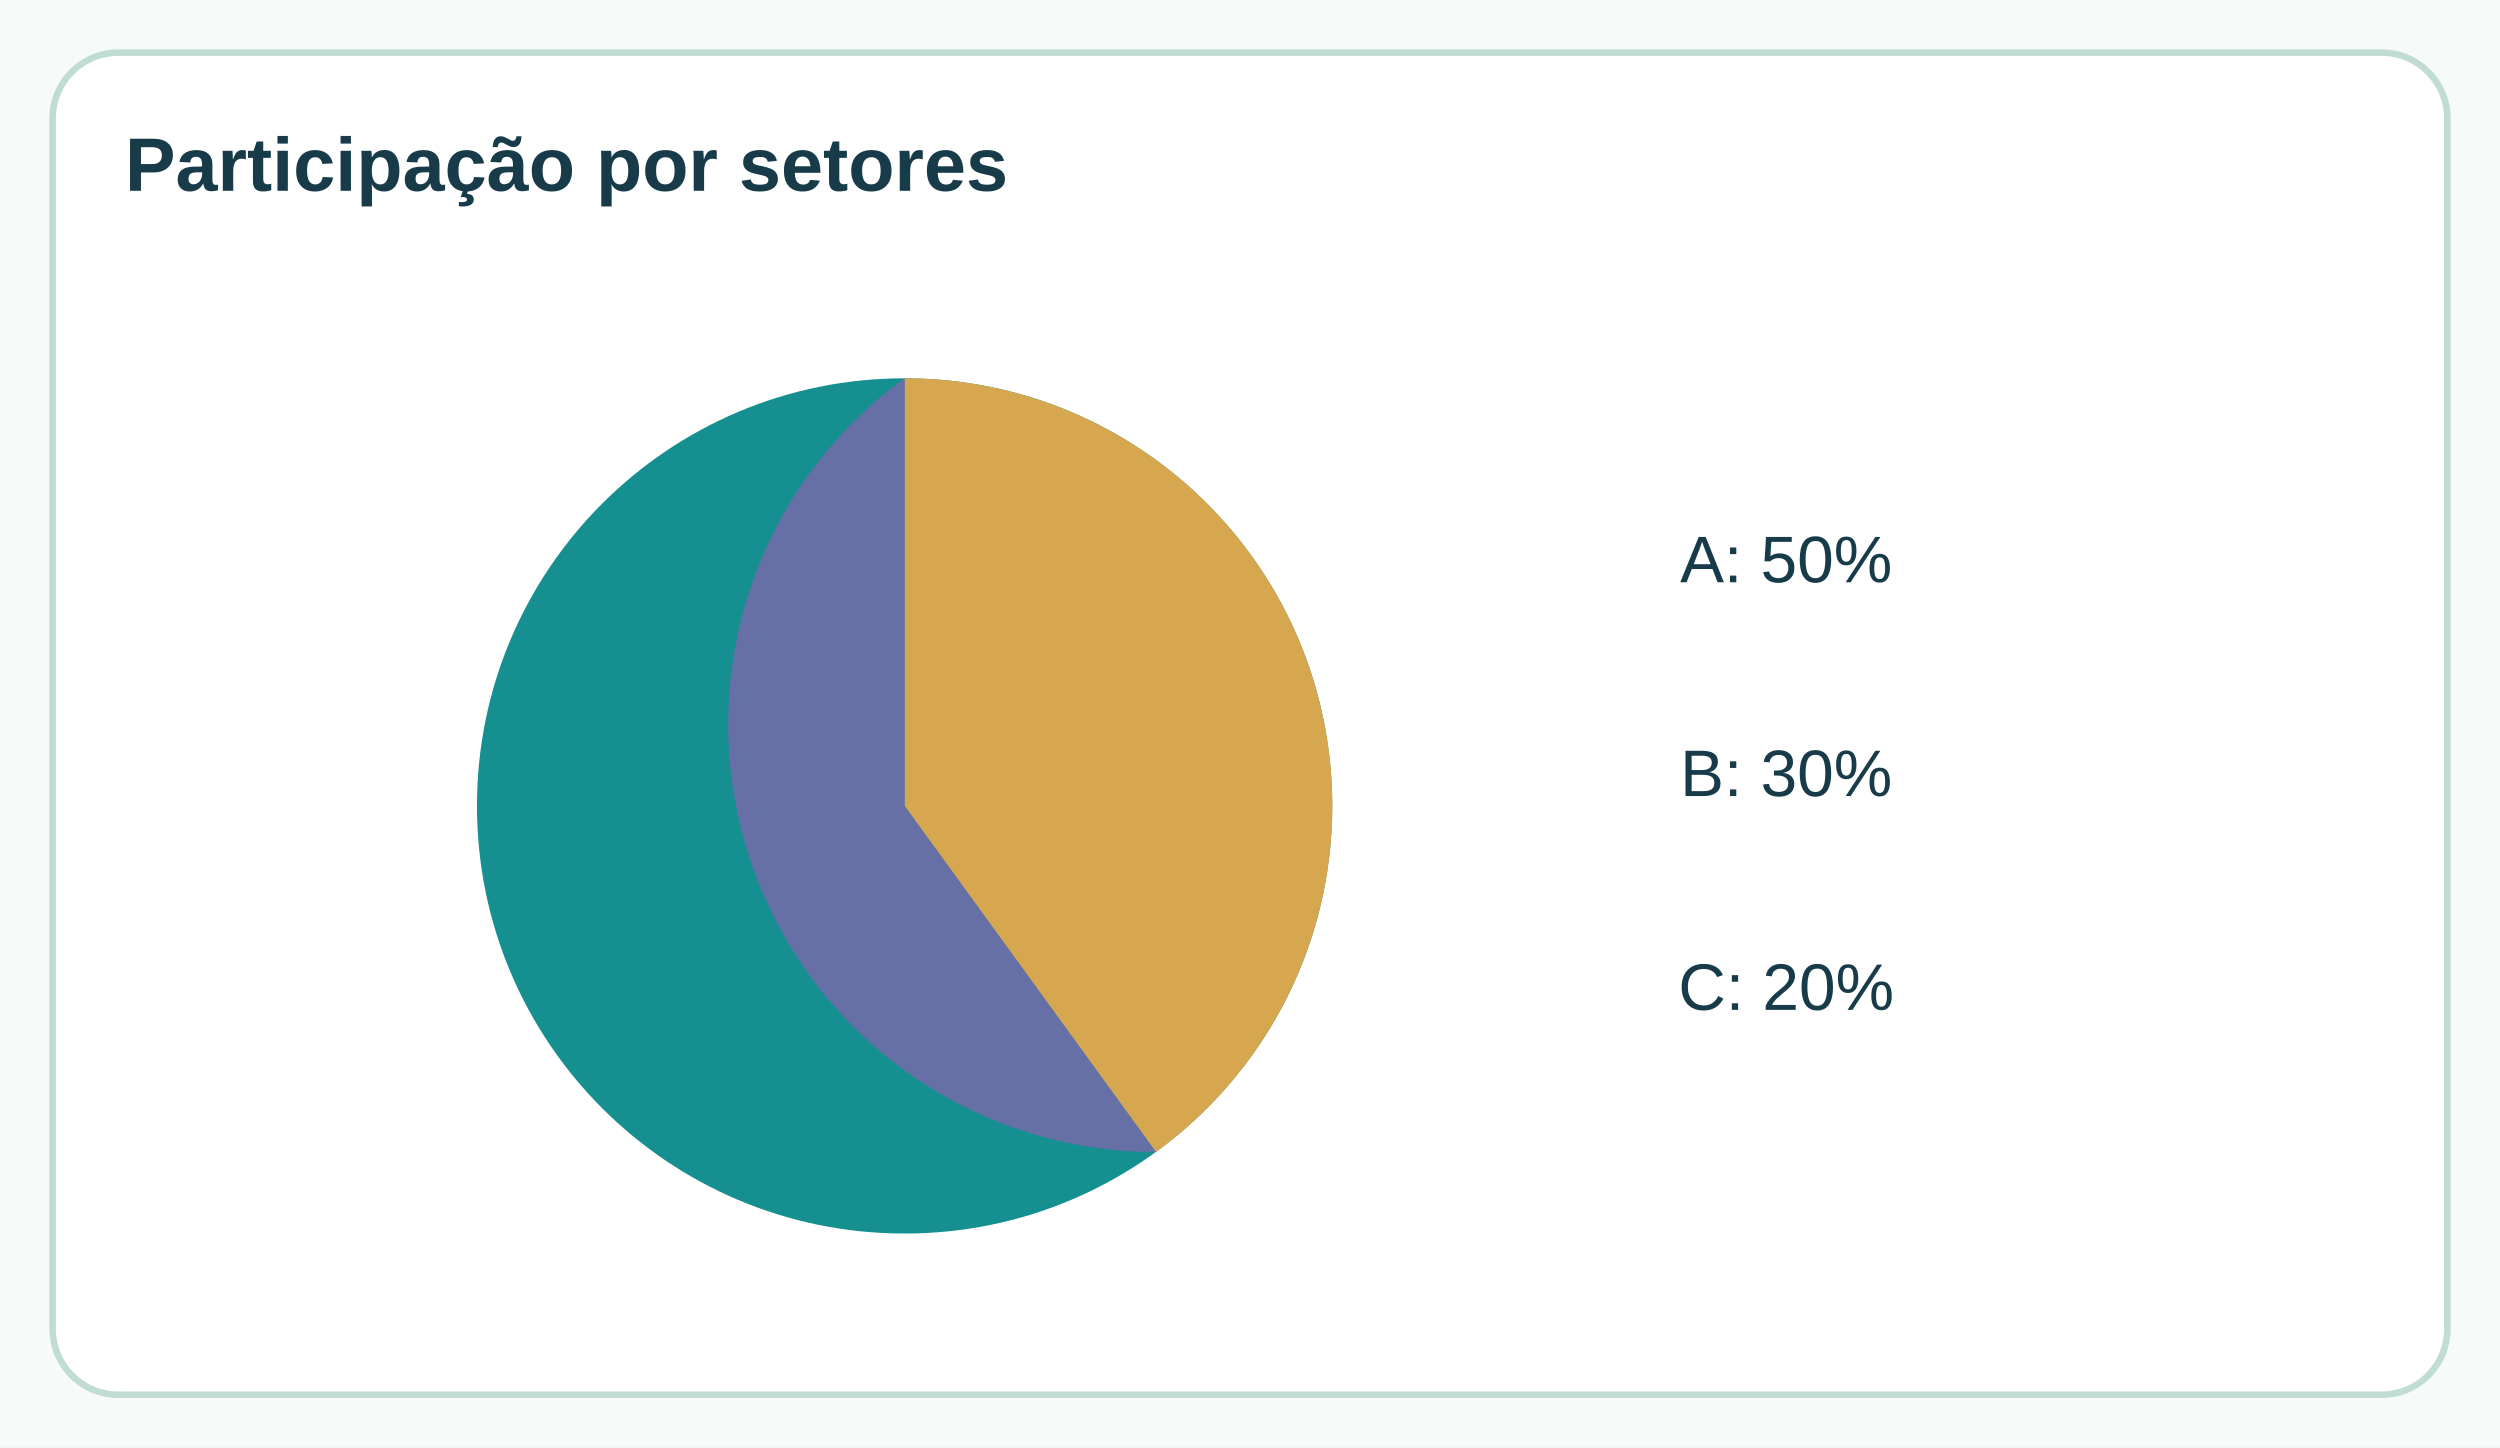
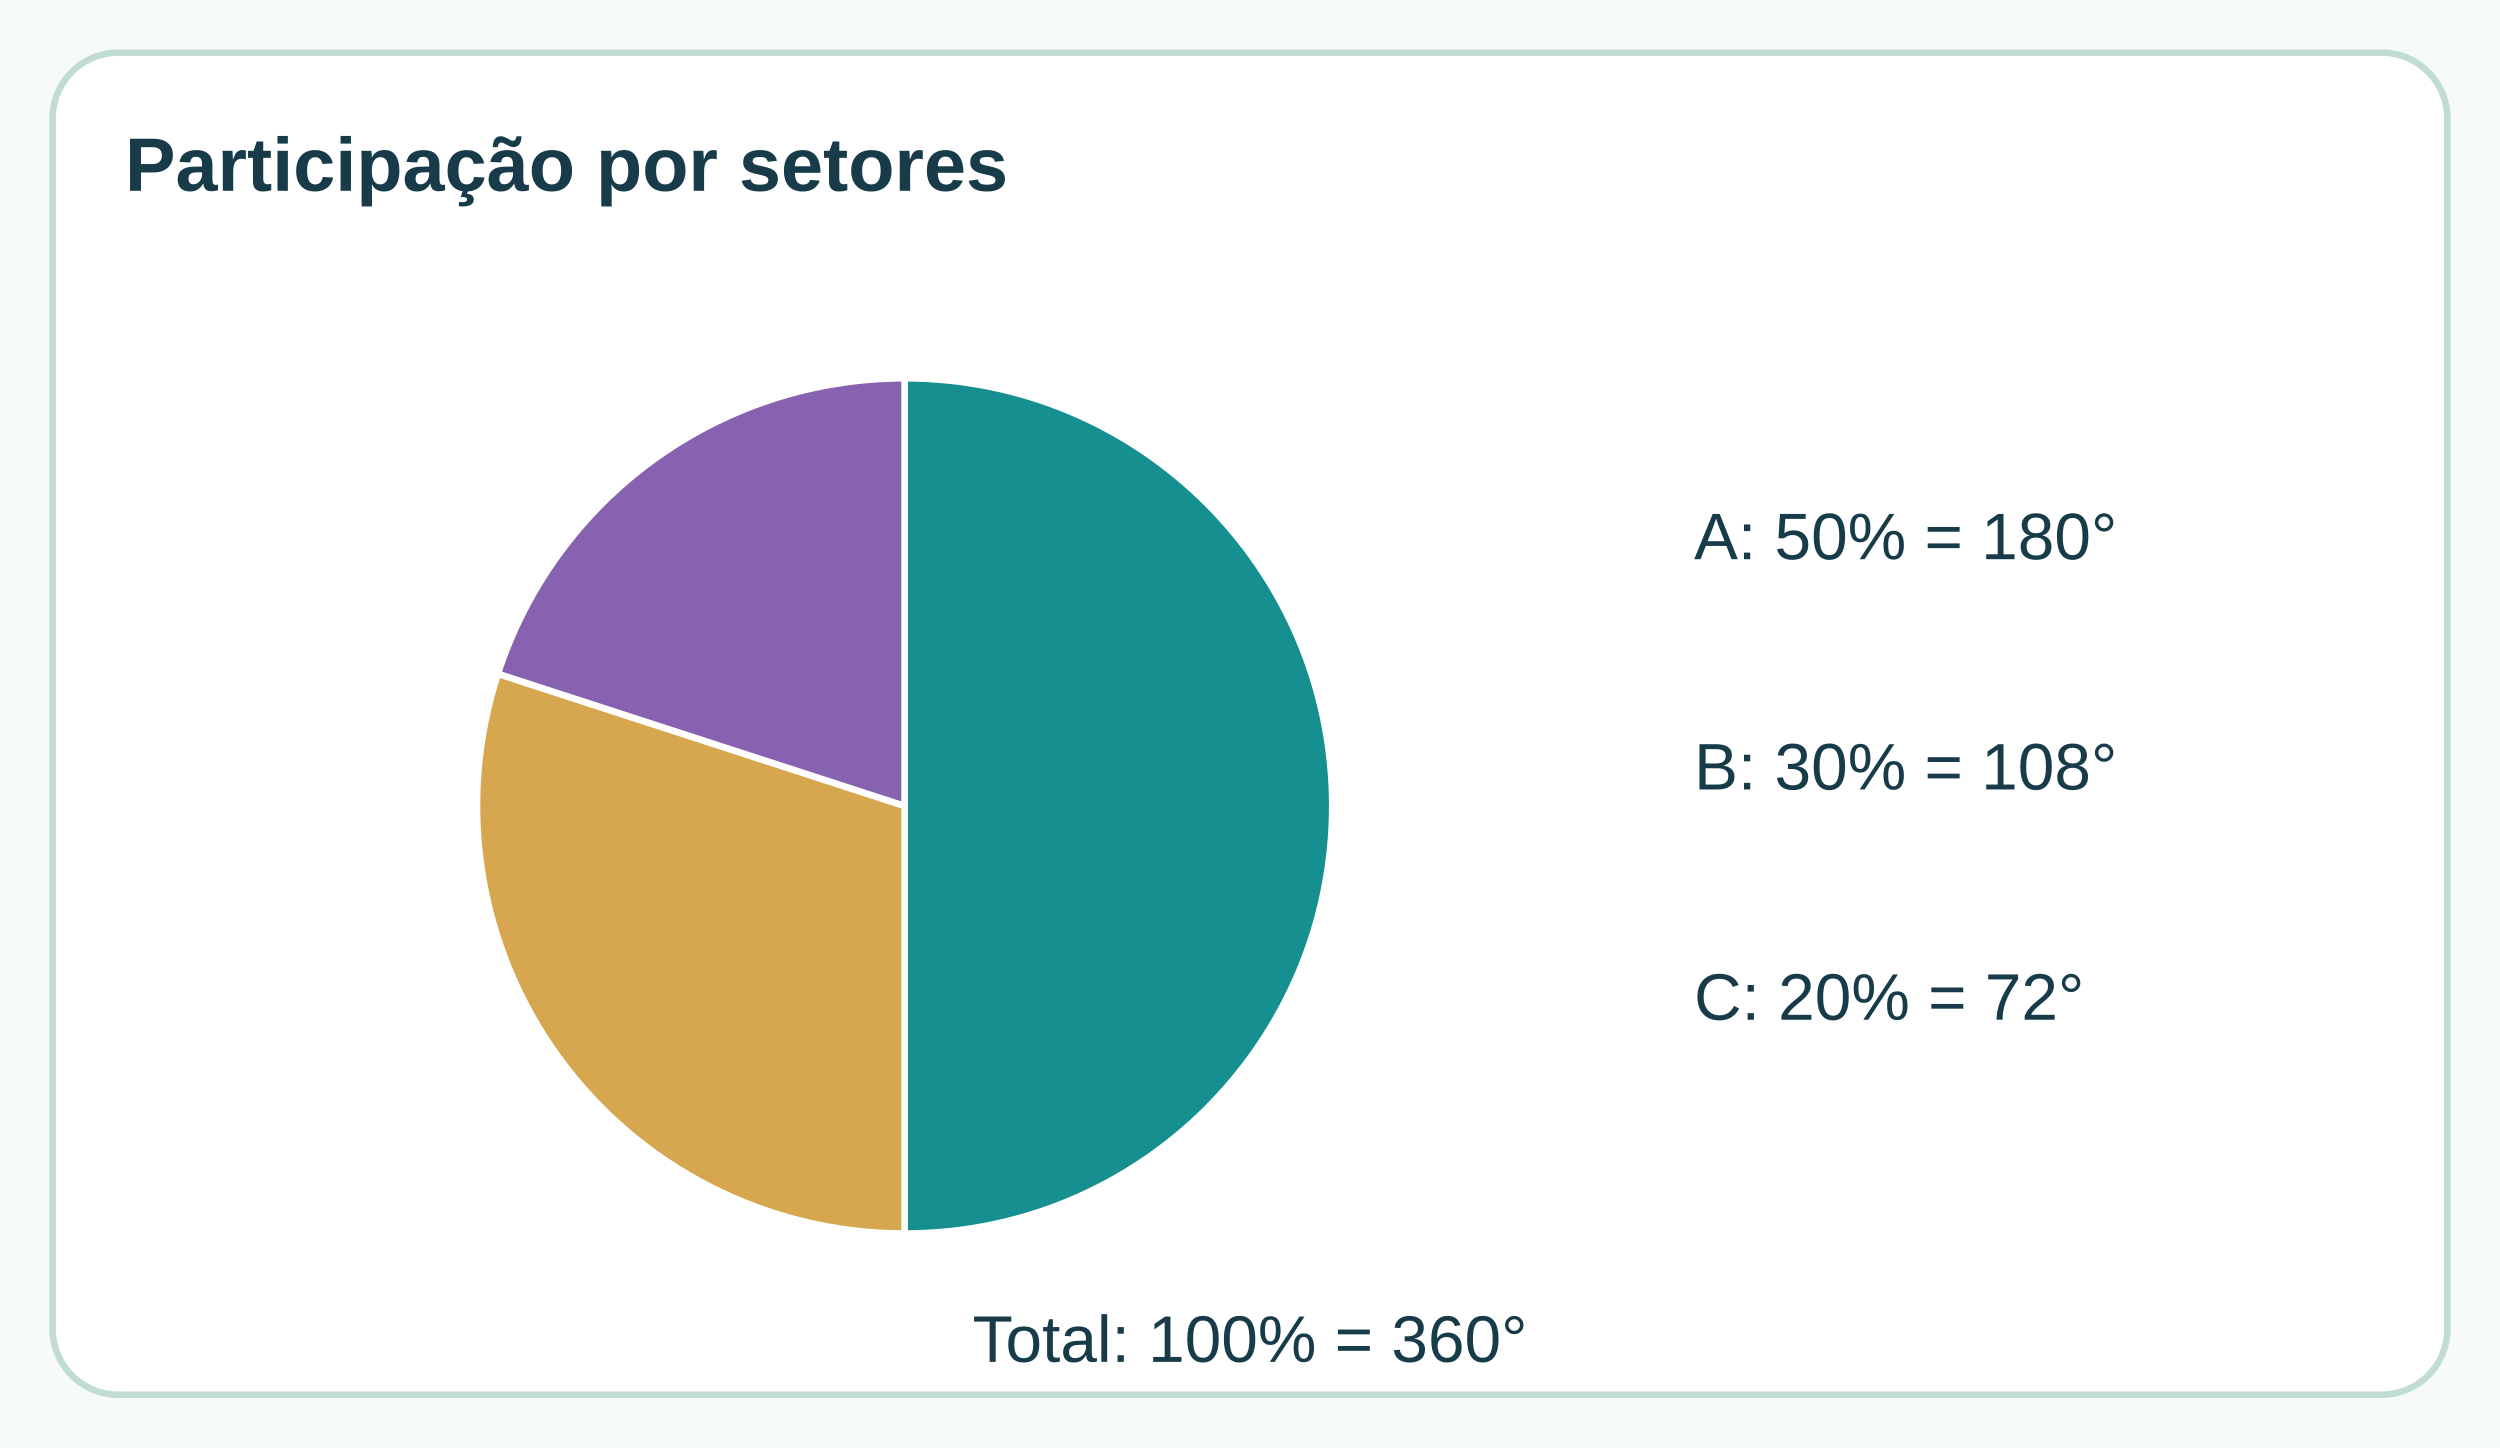
<svg xmlns="http://www.w3.org/2000/svg" width="760" height="440" viewBox="0 0 760 440" role="img">
  <rect width="760" height="440" fill="#f6fbf9" />
  <rect x="16" y="16" width="728" height="408" rx="20" fill="white" stroke="#c1dcd3" stroke-width="2" />
  <text x="38" y="58" font-family="Arial,sans-serif" font-size="23" font-weight="bold" fill="#183b49">Participação por setores</text>
+   <path d="M275 245 L275.00 115.00 A130 130 0 0 1 275.00 375.00 Z" fill="#168f91" stroke="white" stroke-width="2" />
+   <path d="M275 245 L275.00 375.00 A130 130 0 0 1 151.36 204.83 Z" fill="#d7a74f" stroke="white" stroke-width="2" />
+   <path d="M275 245 L151.36 204.83 A130 130 0 0 1 275.00 115.00 Z" fill="#8762b0" stroke="white" stroke-width="2" />
  <g font-family="Arial,sans-serif" font-size="20" fill="#183b49">
-     <circle cx="275" cy="245" r="130" fill="#168f91" />
-     <path d="M275 245 L275 115 A130 130 0 0 1 351.4 350.2 Z" fill="#d7a74f" />
-     <path d="M275 245 L351.4 350.2 A130 130 0 0 1 275 115 Z" fill="#8762b0" opacity=".72" />
-     <text x="543" y="177" text-anchor="middle">A: 50%</text>
-     <text x="543" y="242" text-anchor="middle">B: 30%</text>
-     <text x="543" y="307" text-anchor="middle">C: 20%</text>
+     <text x="515" y="170">A: 50% = 180°</text>
+     <text x="515" y="240">B: 30% = 108°</text>
+     <text x="515" y="310">C: 20% = 72°</text>
+     <text x="380" y="414" text-anchor="middle">Total: 100% = 360°</text>
  </g>
</svg>
